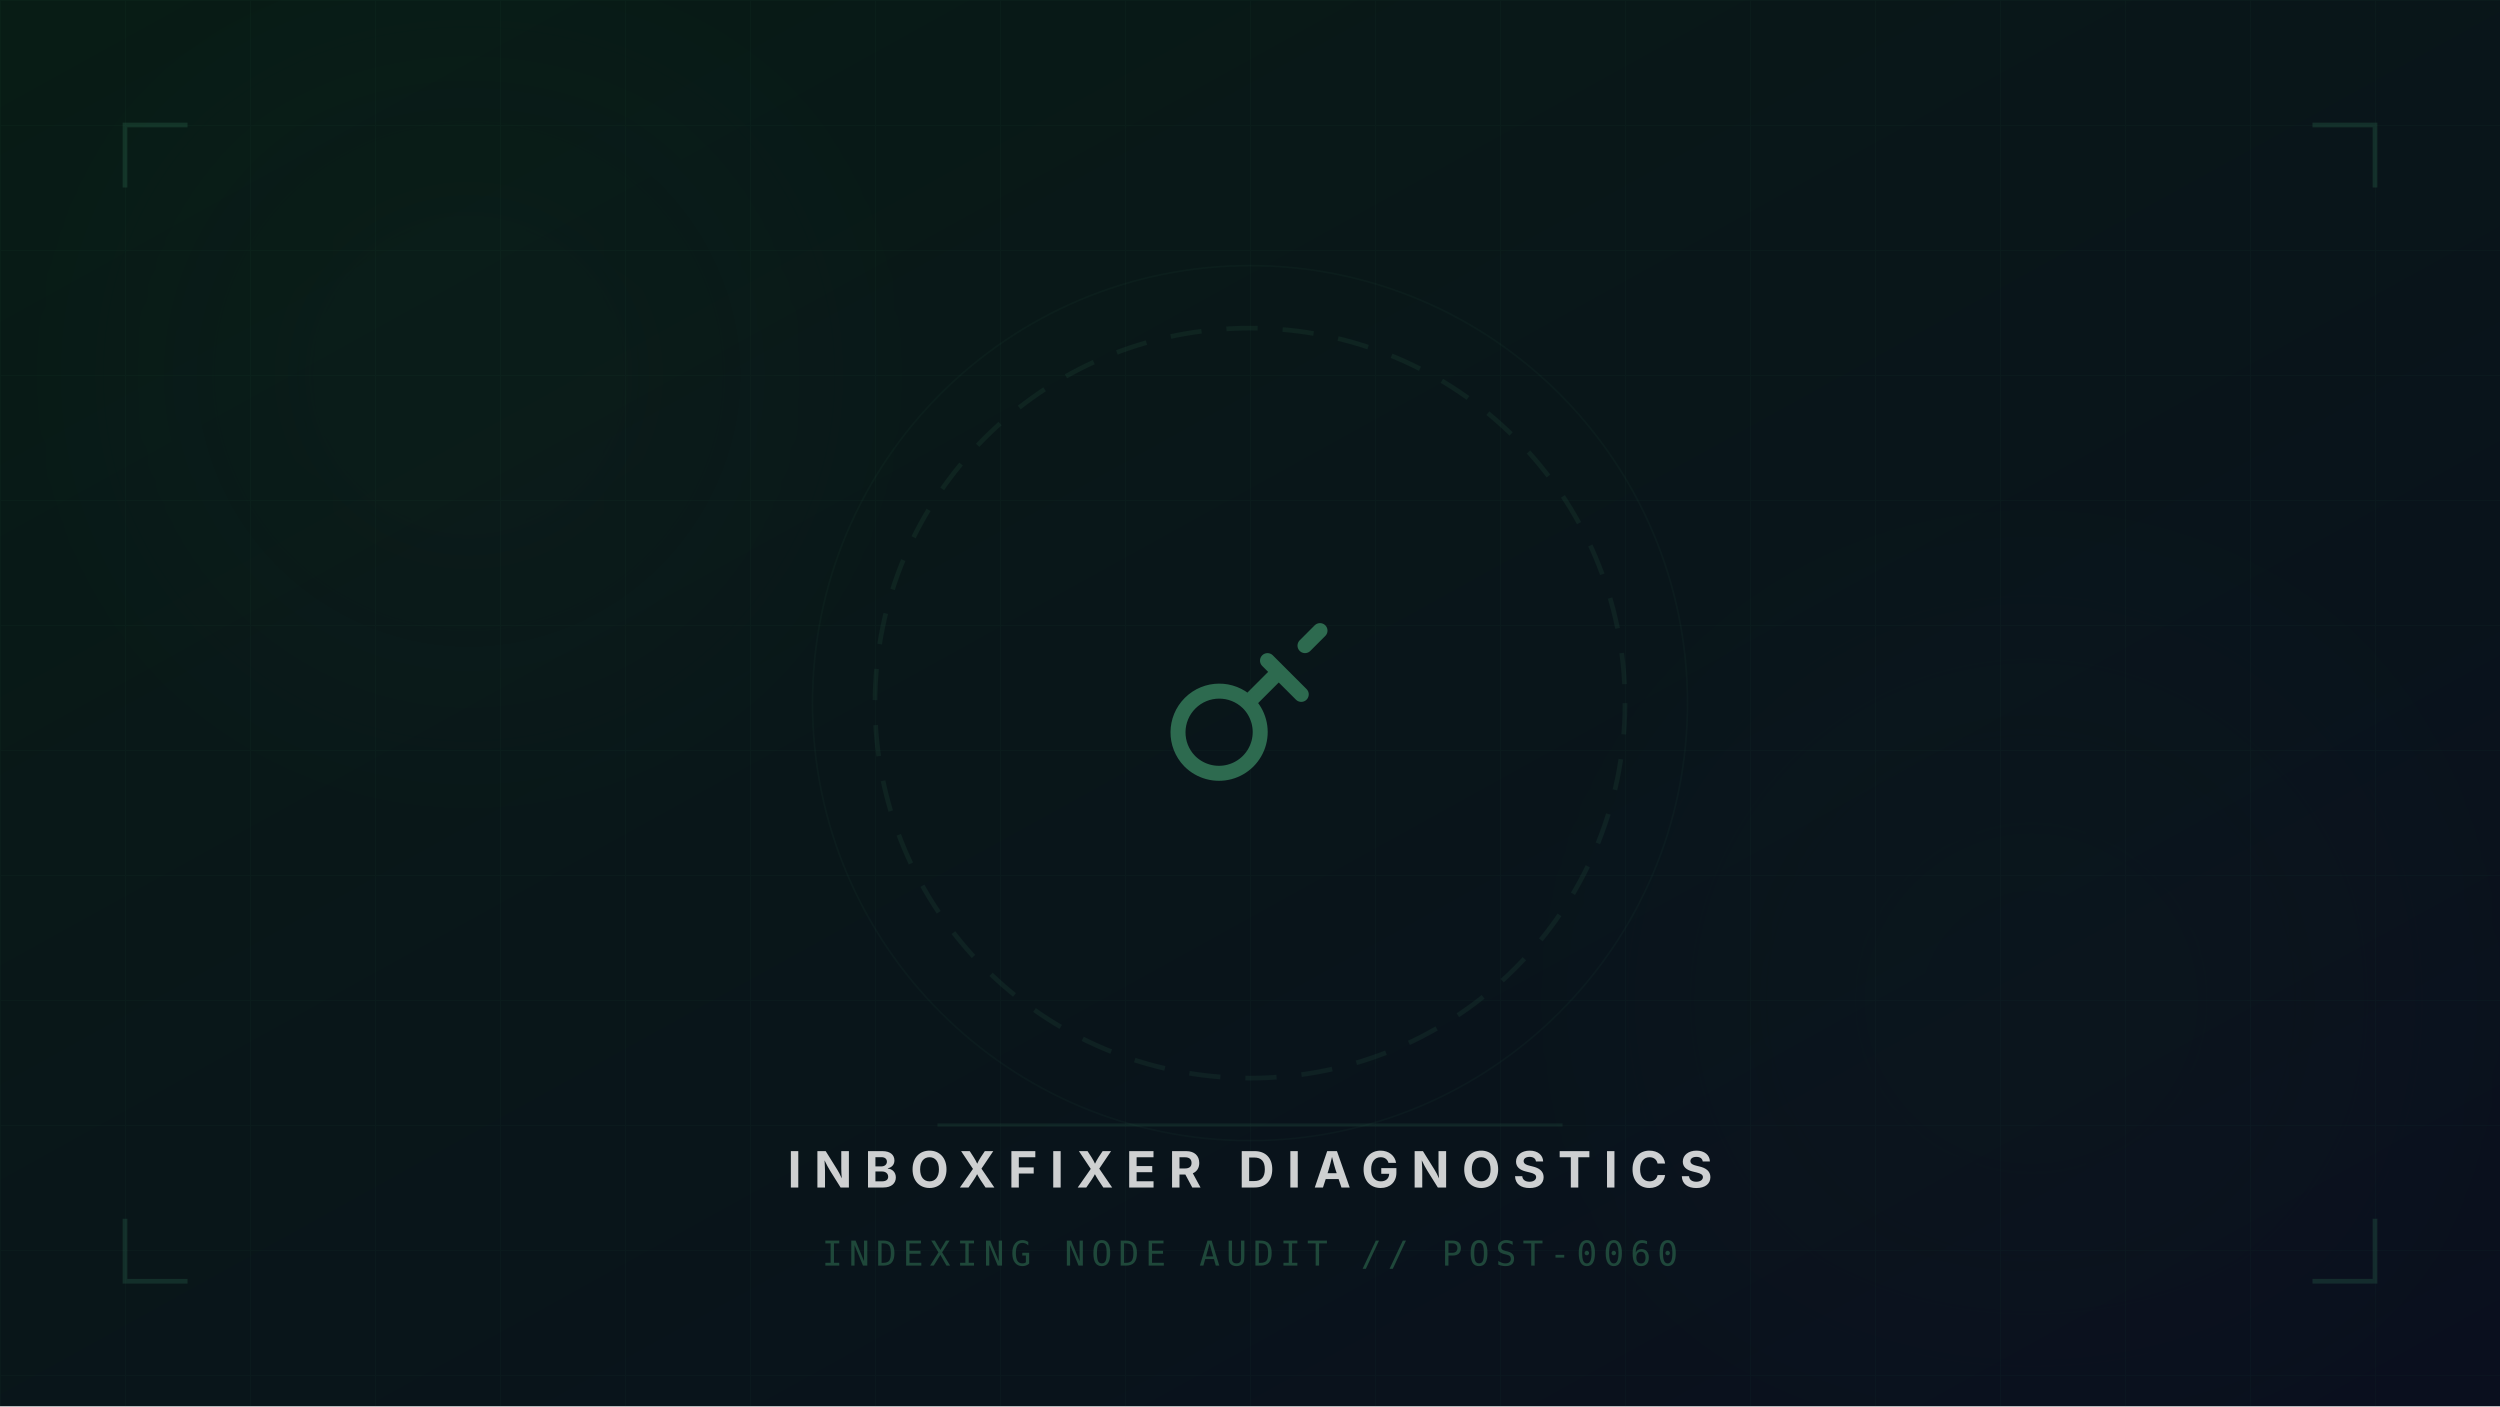
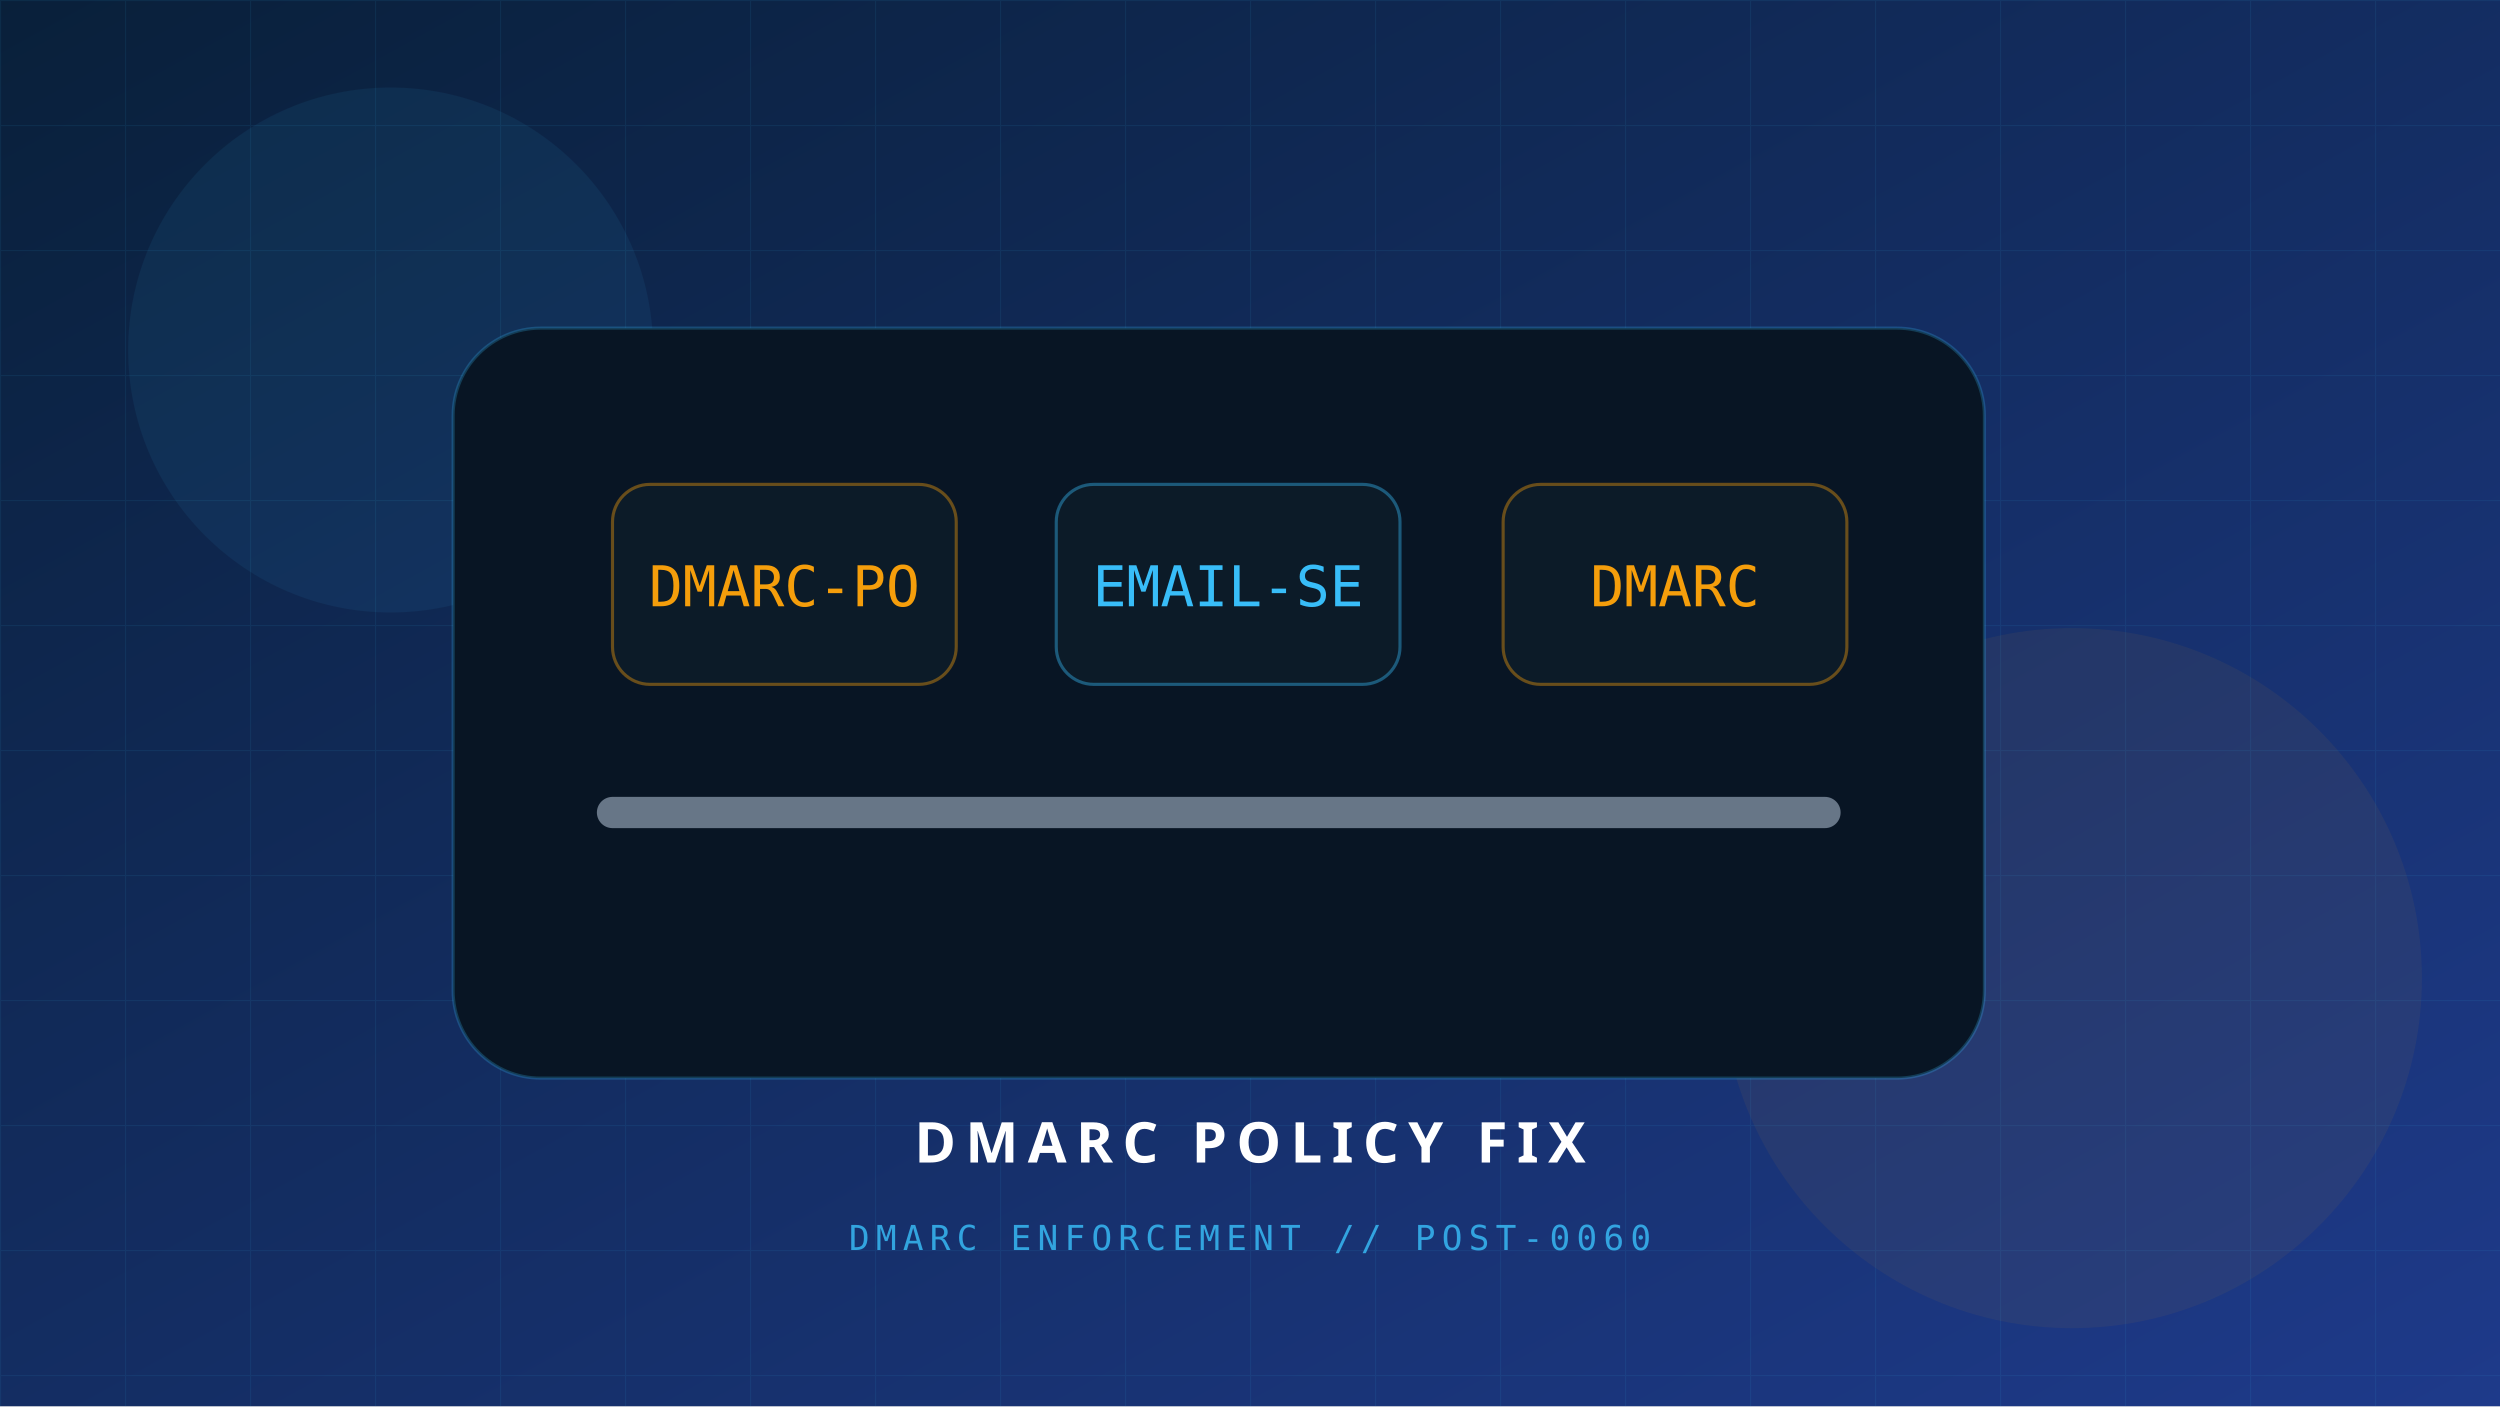
<svg xmlns="http://www.w3.org/2000/svg" viewBox="0 0 800 450" width="100%" height="100%">
  <defs>
    <linearGradient id="grad-60" x1="0%" y1="0%" x2="100%" y2="100%">
-       <stop offset="0%" stop-color="#081c15" />
-       <stop offset="100%" stop-color="#0a0f1e" />
+       <stop offset="0%" stop-color="#09203a" />
+       <stop offset="100%" stop-color="#1e3a8a" />
    </linearGradient>
    <pattern id="grid-60" width="40" height="40" patternUnits="userSpaceOnUse">
-       <path d="M 40 0 L 0 0 0 40" fill="none" stroke="#2d6a4f" stroke-width="0.5" opacity="0.07" />
+       <path d="M40 0L0 0 0 40" fill="none" stroke="#38bdf8" stroke-width="0.7" opacity="0.08" />
    </pattern>
  </defs>
  <rect width="800" height="450" fill="url(#grad-60)" />
  <rect width="800" height="450" fill="url(#grid-60)" />
-   <circle cx="150" cy="120" r="100" fill="#2d6a4f" opacity="0.04" filter="blur(40px)" />
-   <circle cx="650" cy="320" r="120" fill="#2d6a4f" opacity="0.03" filter="blur(50px)" />
-   <circle cx="400" cy="225" r="120" fill="none" stroke="#2d6a4f" stroke-width="1.5" stroke-dasharray="10, 8" opacity="0.15" />
-   <circle cx="400" cy="225" r="140" fill="none" stroke="#2d6a4f" stroke-width="0.5" opacity="0.08" />
-   <path d="M 40 60 L 40 40 L 60 40" fill="none" stroke="#2d6a4f" stroke-width="1.5" opacity="0.3" />
-   <path d="M 760 60 L 760 40 L 740 40" fill="none" stroke="#2d6a4f" stroke-width="1.5" opacity="0.3" />
-   <path d="M 40 390 L 40 410 L 60 410" fill="none" stroke="#2d6a4f" stroke-width="1.5" opacity="0.3" />
-   <path d="M 760 390 L 760 410 L 740 410" fill="none" stroke="#2d6a4f" stroke-width="1.5" opacity="0.3" />
-   <g transform="translate(372, 197) scale(2.4)">
-     <path d="M21 2l-2 2m-7.61 7.61a5.5 5.5 0 1 1-7.778 7.778 5.5 5.5 0 0 1 7.777-7.777zm0 0L15.5 7.5m0 0l3 3m-3-3l-1.5-1.5" fill="none" stroke="#2d6a4f" stroke-width="2" stroke-linecap="round" stroke-linejoin="round" />
-   </g>
-   <text x="400" y="380" font-family="'Syne', 'Inter', sans-serif" font-size="16" font-weight="bold" fill="#ffffff" opacity="0.8" text-anchor="middle" letter-spacing="4">
-     INBOXFIXER DIAGNOSTICS
-   </text>
-   <text x="400" y="405" font-family="'IBM Plex Mono', monospace" font-size="11" fill="#2d6a4f" opacity="0.6" text-anchor="middle" letter-spacing="2">
-     INDEXING NODE AUDIT // POST-0060
-   </text>
-   <line x1="300" y1="360" x2="500" y2="360" stroke="#2d6a4f" stroke-width="1" opacity="0.2" />
+   <circle cx="125" cy="112" r="84" fill="#38bdf8" opacity="0.07" />
+   <circle cx="663" cy="313" r="112" fill="#f59e0b" opacity="0.06" />
+   <rect x="145" y="105" width="490" height="240" rx="28" fill="#081524" stroke="#38bdf8" stroke-opacity="0.24" />
+   <rect x="196" y="155" width="110" height="64" rx="12" fill="#0c1b28" stroke="#f59e0b" stroke-opacity="0.4" />
+   <rect x="338" y="155" width="110" height="64" rx="12" fill="#0c1b28" stroke="#38bdf8" stroke-opacity="0.4" />
+   <rect x="481" y="155" width="110" height="64" rx="12" fill="#0c1b28" stroke="#f59e0b" stroke-opacity="0.4" />
+   <path d="M196 260h388" stroke="#dbeafe" stroke-width="10" stroke-linecap="round" opacity="0.45" />
+   <text x="251" y="194" font-family="'IBM Plex Mono', monospace" font-size="18" fill="#f59e0b" text-anchor="middle">DMARC-PO</text>
+   <text x="393" y="194" font-family="'IBM Plex Mono', monospace" font-size="18" fill="#38bdf8" text-anchor="middle">EMAIL-SE</text>
+   <text x="536" y="194" font-family="'IBM Plex Mono', monospace" font-size="18" fill="#f59e0b" text-anchor="middle">DMARC</text>
+   <text x="400" y="372" font-family="'Syne', sans-serif" font-size="18" font-weight="700" fill="#ffffff" text-anchor="middle" letter-spacing="3">DMARC POLICY FIX</text>
+   <text x="400" y="400" font-family="'IBM Plex Mono', monospace" font-size="11" fill="#38bdf8" opacity="0.82" text-anchor="middle" letter-spacing="2">DMARC ENFORCEMENT // POST-0060</text>
</svg>
